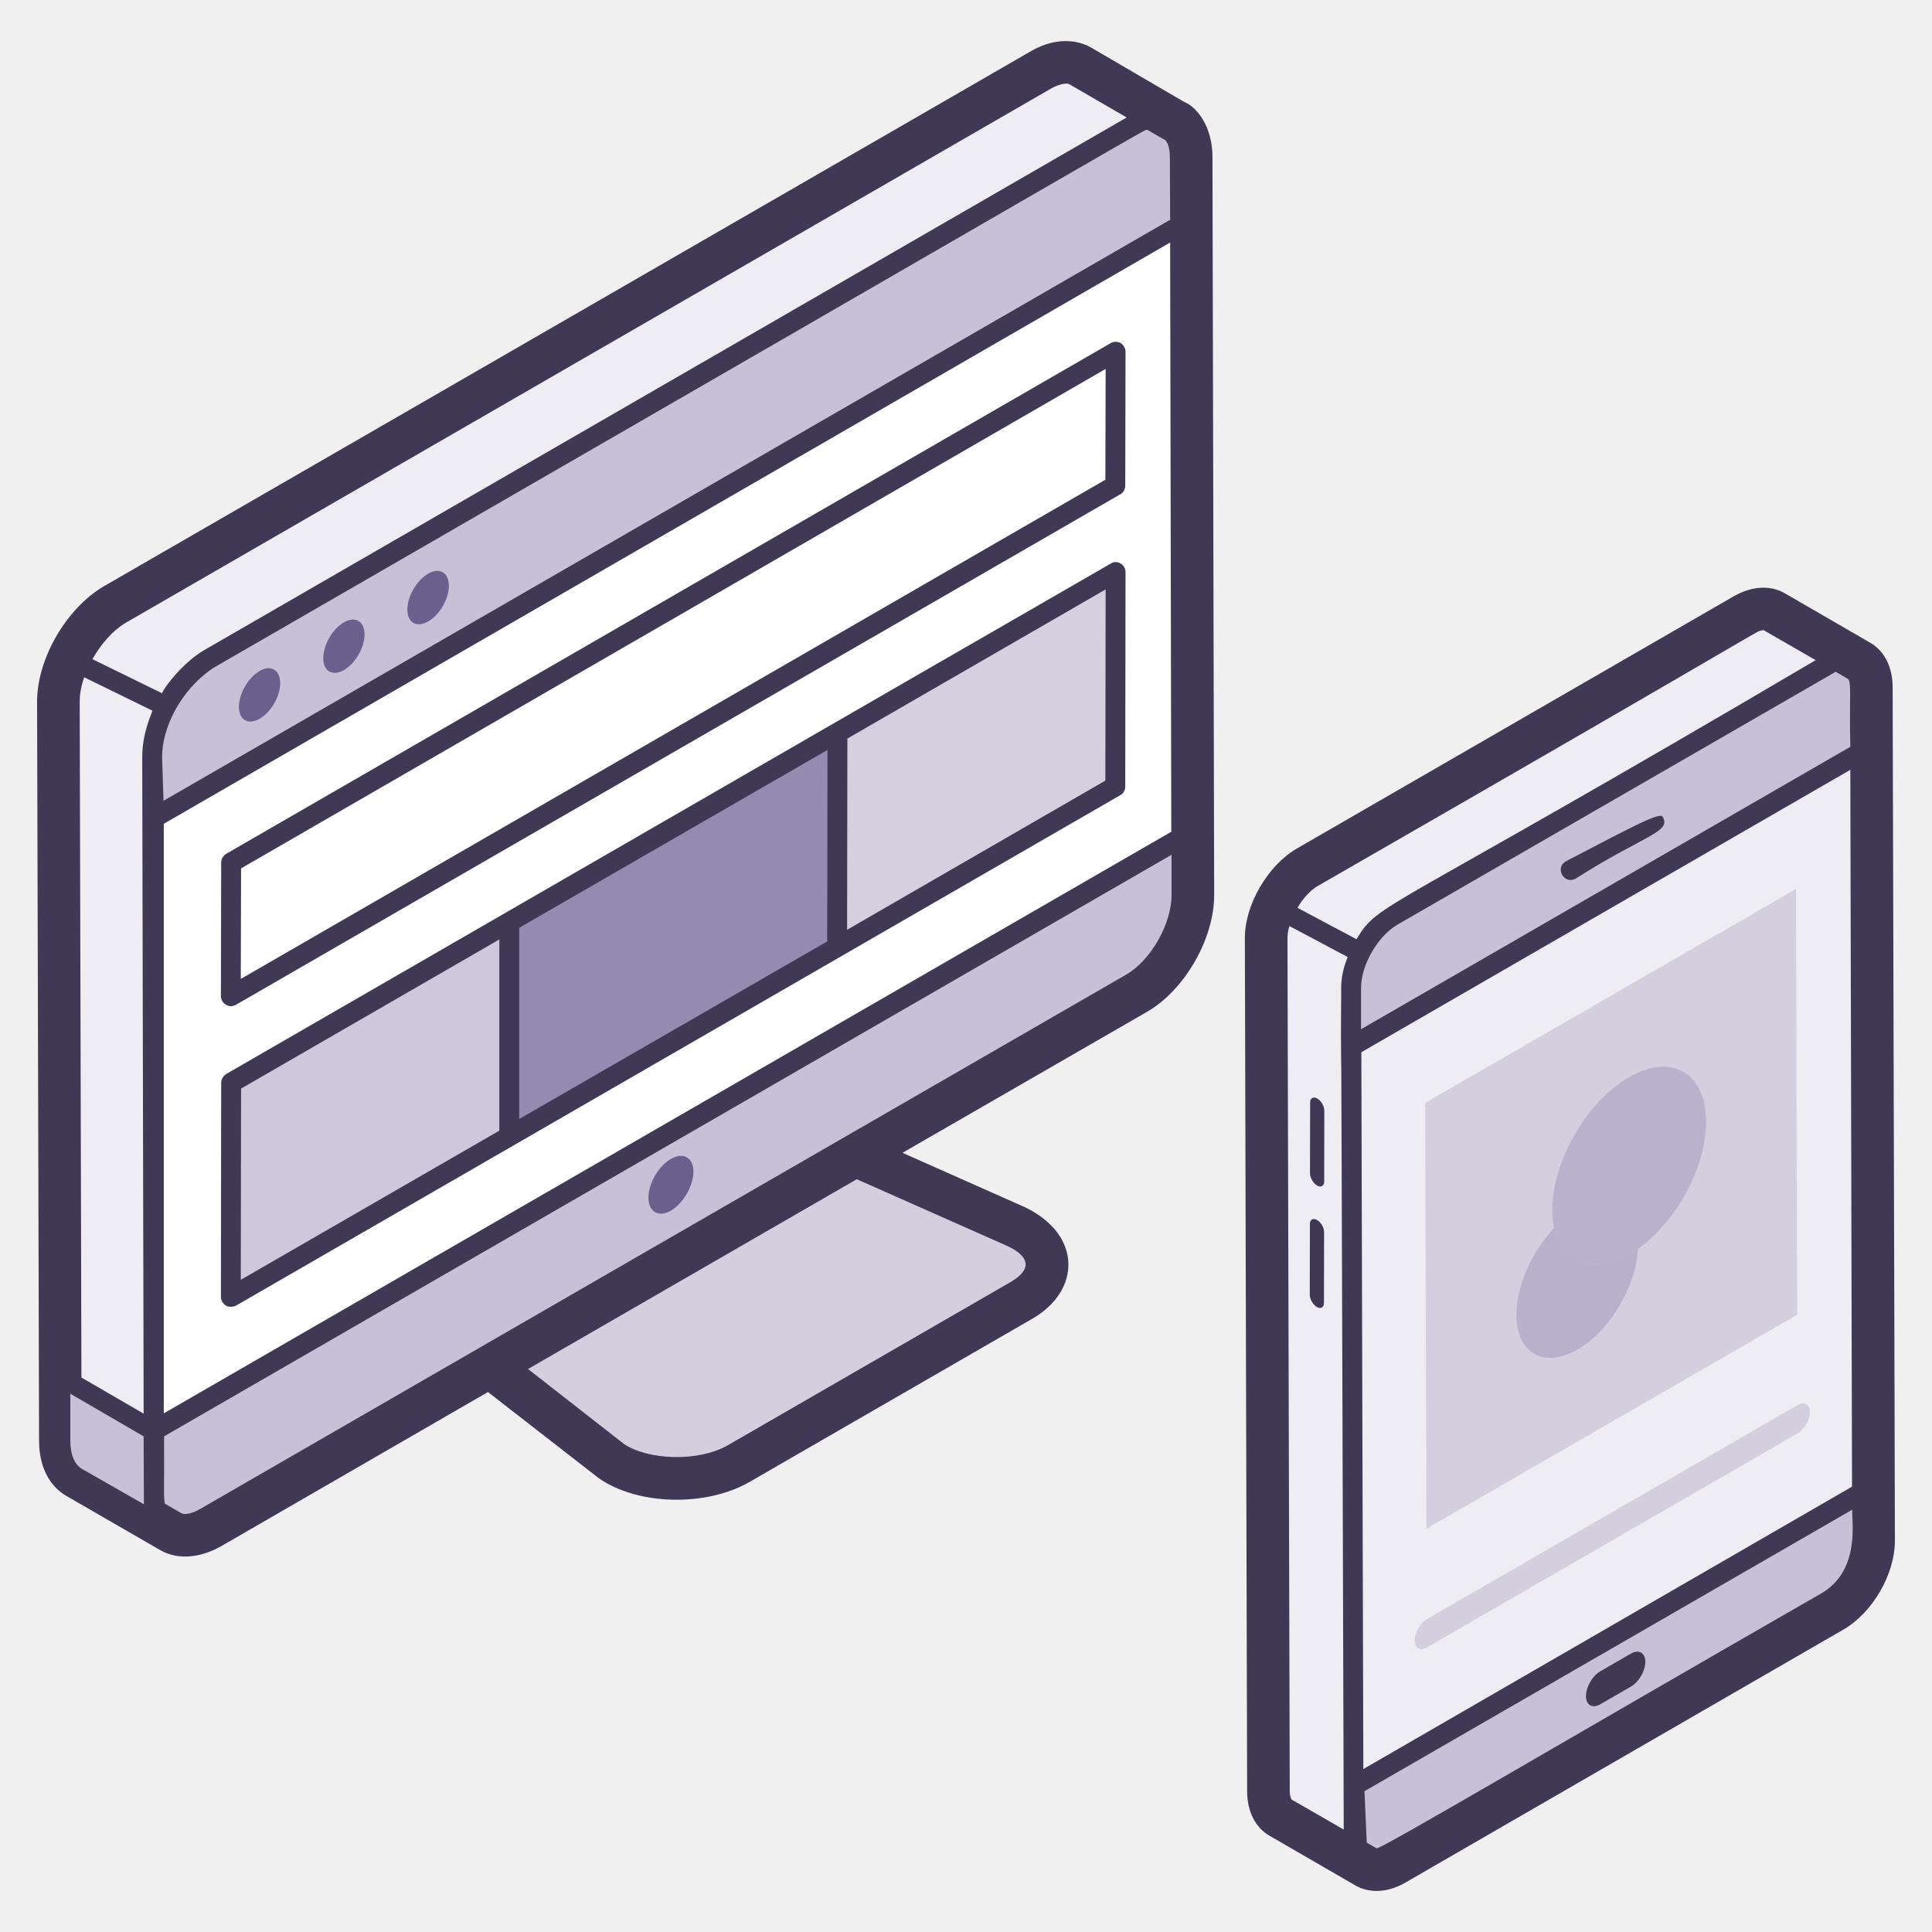
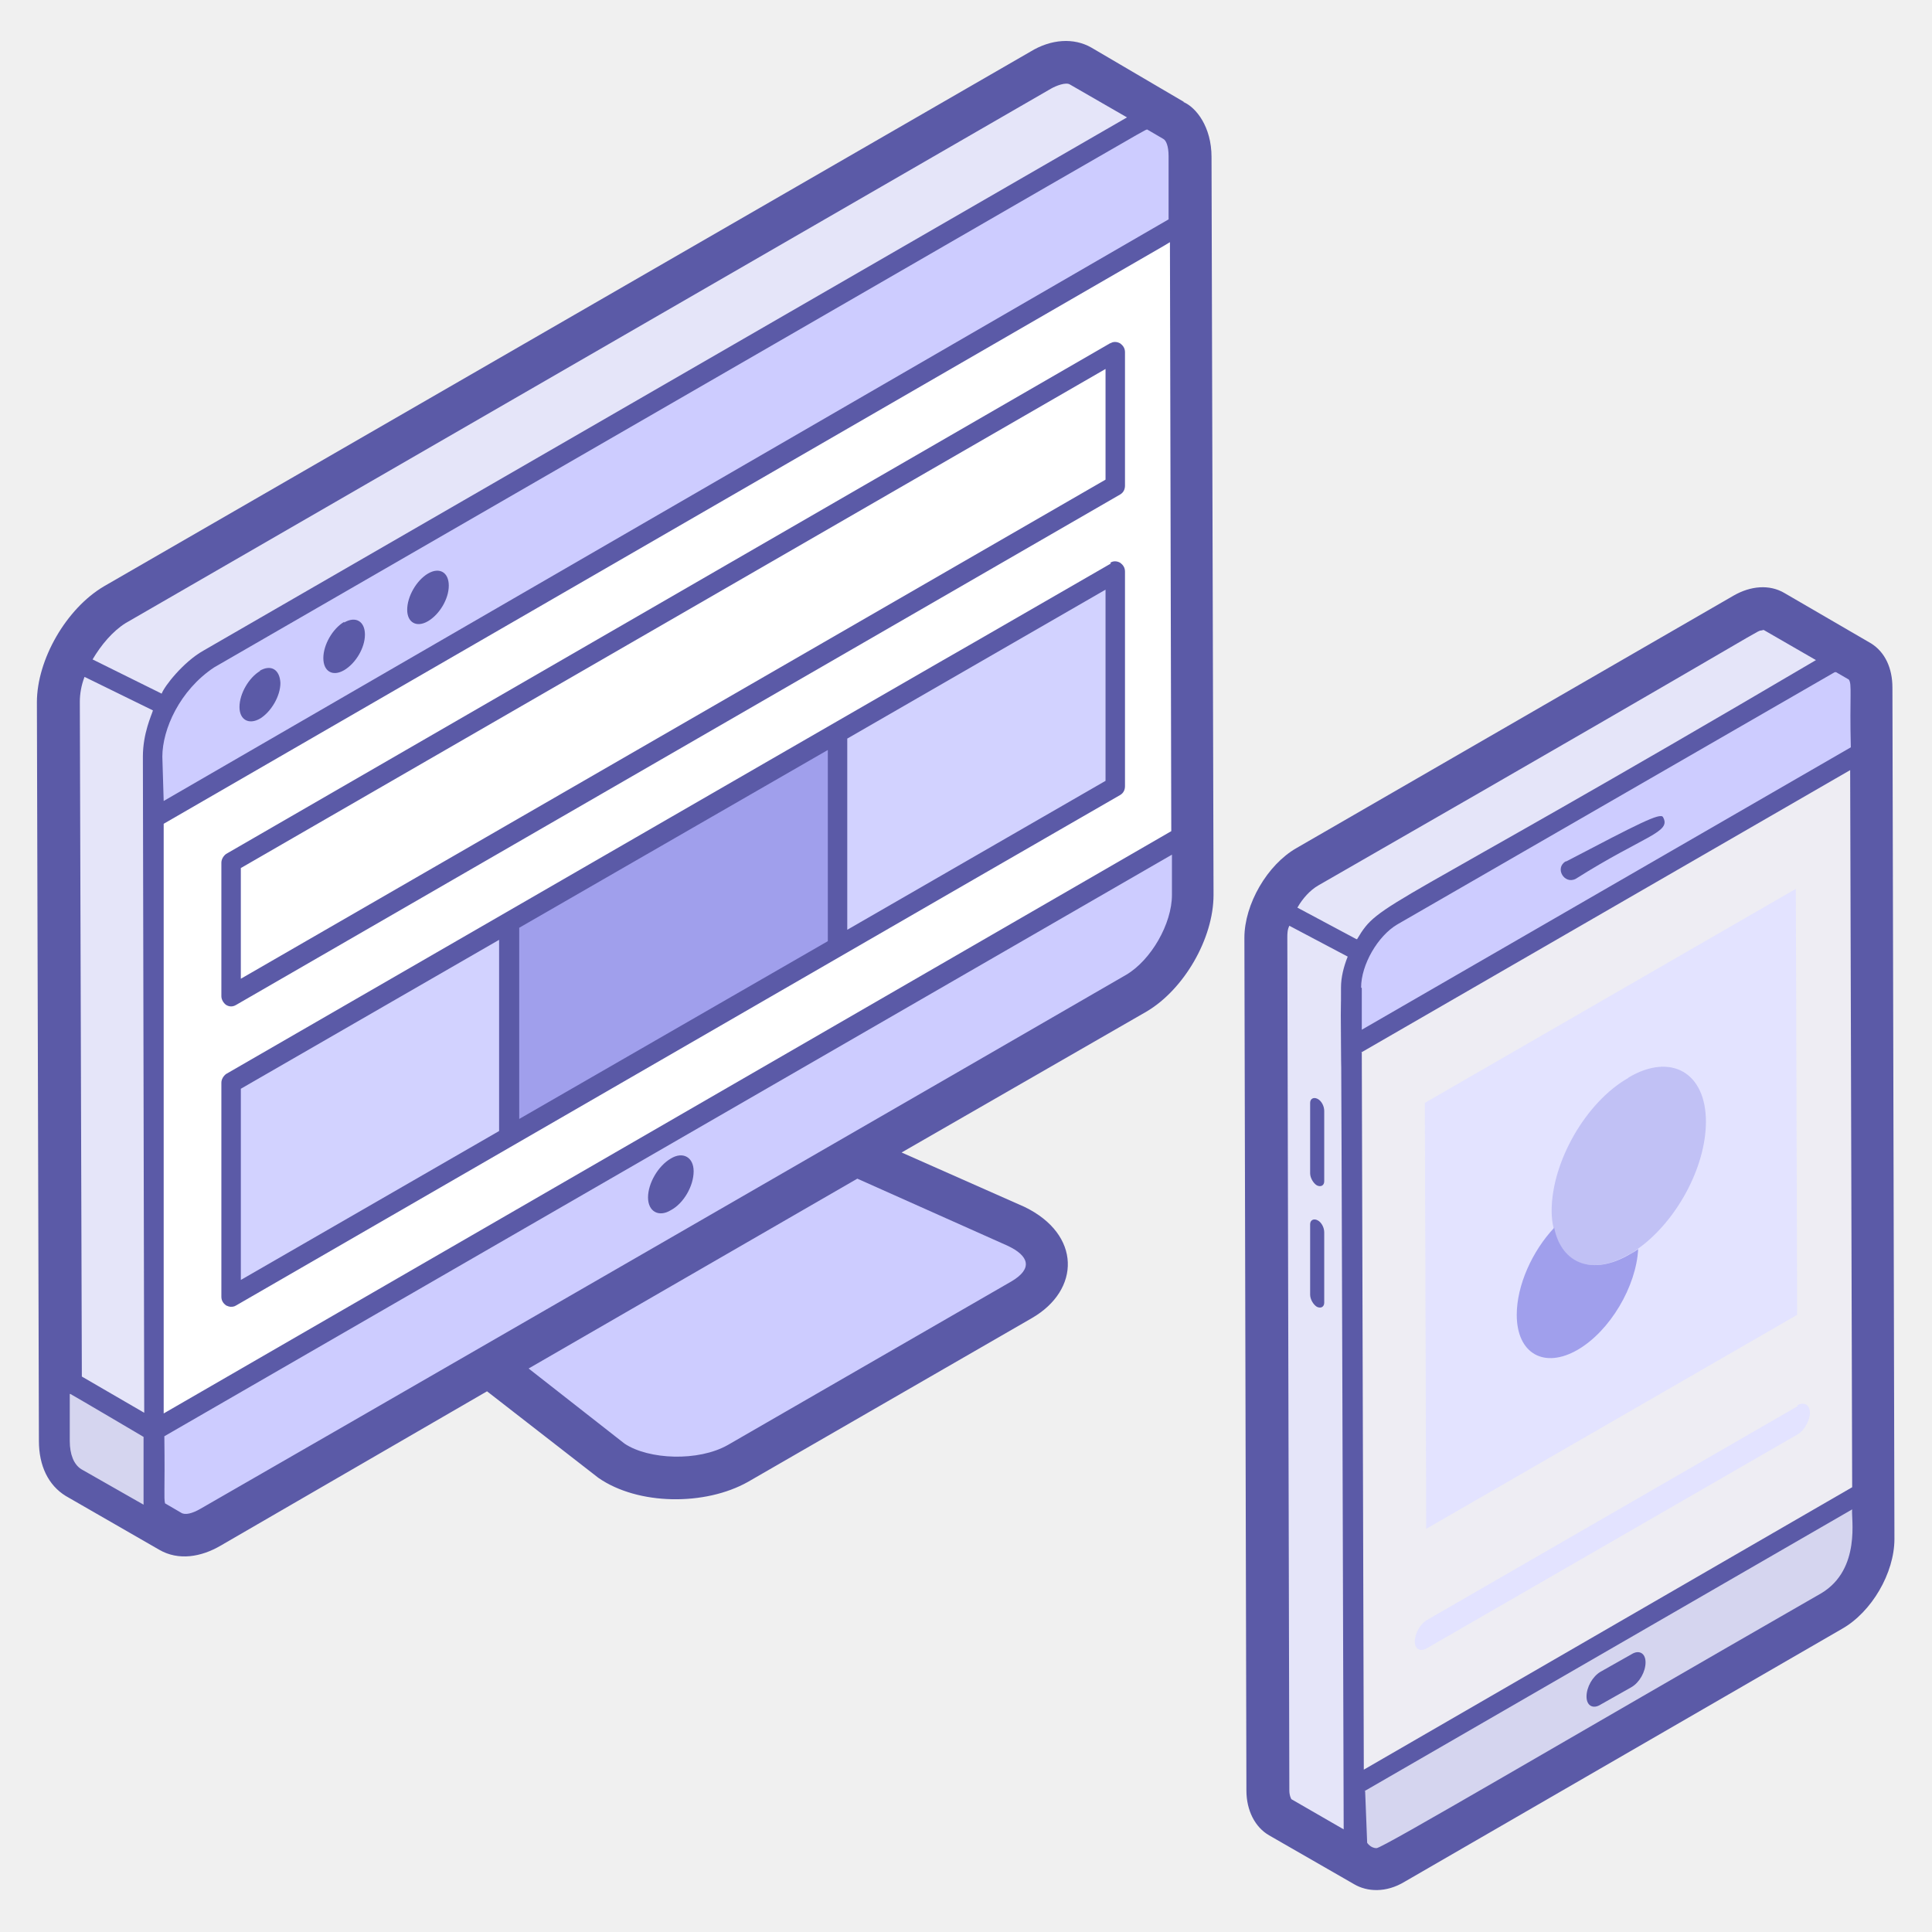
- <svg xmlns="http://www.w3.org/2000/svg" height="288" width="288">
-   <svg enable-background="new 0 0 68 68" height="288" viewBox="0 0 68 68" width="288">
-     <path d="m41.986 7.671-.009 21.58-36.57 21.108.009-21.57z" fill="#eeedf3" />
-     <path d="m41.292 4.23c-.344-.196-.835-.157-1.375.157l-32.582 18.815c-1.09.629-1.984 2.17-1.984 3.437l.059 23.725h.01v2.259c.01.628.226 1.07.579 1.277l-.589-.344-2.71-1.561c-.363-.216-.579-.658-.579-1.286l-.01-2.259-.059-23.734c-.01-1.267.894-2.799 1.984-3.437l32.582-18.805c.55-.324 1.051-.354 1.414-.147z" fill="#eeedf3" />
-     <path d="m39.92 4.388c1.101-.636 1.996-.126 2 1.14l.063 23.723-36.569 21.113h.006l-.07-23.723c-.004-1.266.891-2.809 1.993-3.445z" fill="#fff" />
-     <path d="m39.92 4.388c1.101-.636 1.996-.126 2 1.14l.063 2.145-36.569 21.113h.006l-.07-2.145c-.004-1.266.891-2.809 1.993-3.445zm2.057 24.863.006 2.263c.004 1.266-.885 2.805-1.987 3.441l-32.576 18.808c-1.107.639-2.002.129-2.006-1.136l-.006-2.263z" fill="#c6c1d6" />
-     <path d="m17.232 48.096 4.276 3.323c1.149.782 3.208.833 4.474.103l9.976-5.76c1.256-.725 1.184-1.924-.173-2.586l-5.68-2.513z" fill="#d3cfdf" />
-     <path d="m5.411 50.363v3.191l-2.71-1.561c-.363-.216-.579-.658-.579-1.286l-.01-2.259z" fill="#c6c1d6" />
-     <path d="m24.407 41.235c0 .509-.364 1.123-.792 1.374-.428.251-.792.049-.792-.453 0-.509.356-1.115.792-1.366.428-.25.792-.048.792.445zm-15.266-17.621c.391-.226.72-.038.721.429.001.467-.326 1.024-.716 1.25-.406.235-.735.056-.737-.411-.001-.467.326-1.033.732-1.268zm2.961-1.709c.398-.23.728-.042.729.424.001.467-.326 1.024-.724 1.254s-.728.051-.729-.415c-.001-.467.326-1.033.724-1.263zm2.968-1.714c.398-.23.728-.042.729.424.001.467-.326 1.024-.724 1.254-.406.235-.735.056-.737-.411-.001-.467.326-1.033.732-1.268z" fill="#6b5f8e" />
-     <path d="m8.134 38.112-.006 7.537 9.794-5.653.004-7.539z" fill="#cdc8db" />
-     <path d="m39.265 20.135-9.794 5.655-.003 7.542 9.791-5.652z" fill="#d4d0df" />
-     <path d="m17.926 32.457-.004 7.539 11.546-6.664.003-7.542z" fill="#948bb1" />
-     <path d="m8.134 30.359 31.131-17.977-.006 4.709-31.131 17.97z" fill="#fff" />
-     <path d="m65.441 23.259c-.269-.153-.639-.134-1.042.102l-15.391 8.882c-.799.467-1.451 1.592-1.451 2.519l.09 30.008c0 .46.16.78.422.934l-2.991-1.729c-.262-.147-.428-.473-.428-.934l-.083-30.008c-.006-.921.646-2.053 1.451-2.513l15.384-8.888c.409-.237.78-.256 1.042-.102z" fill="#eeedf3" />
-     <path d="m65.948 54.2c.007.927-.646 2.053-1.456 2.52l-15.384 8.88c-.81.467-1.463.096-1.463-.831l-.089-30.005c0-.927.652-2.053 1.456-2.52l15.384-8.88c.81-.467 1.463-.096 1.47.831z" fill="#eeedf3" />
-     <path d="m65.948 26.215-18.392 10.621v-2.072c0-.927.652-2.053 1.456-2.52l15.384-8.88c.81-.467 1.463-.096 1.47.831z" fill="#c6c1d6" />
-     <path d="m58.218 28.925-2.932 1.694" fill="#c1ccd6" />
-     <path d="m47.67 62.852 18.302-10.569.089 2.02c0.0.927-.652 2.053-1.456 2.52l-15.384 8.88c-.81.467-1.463.096-1.47-.831z" fill="#c6c1d6" />
-     <path d="m47.879 33.525-3.046-1.62" fill="#98acc3" />
-     <g fill="#403956">
-       <path d="m41.675 3.585-3.27-1.91c-.62-.35-1.41-.3-2.16.15l-32.59 18.81c-1.33.78-2.36 2.57-2.35 4.08l.07 25.99c0 .88.33 1.57.95 1.94l3.29 1.9c.675.4 1.488.263 2.18-.13l9.38-5.42 3.91 3.04c1.388.958 3.76.993 5.27.14l9.98-5.76c1.721-.996 1.745-2.954-.25-3.92l-4.32-1.92 8.62-4.97c1.32-.77 2.35-2.57 2.35-4.1l-.06-25.98c0-1.055-.535-1.754-1-1.94zm-34.62 49.52c-.28.16-.54.23-.68.15l-.57-.33c-.053-.238-.021-.353-.03-2.37l35.46-20.47v1.42c0 1.01-.73 2.3-1.6 2.8-1.876 1.078-31.506 18.18-32.58 18.8zm-1.29-3.36c0-28.436 0-18.628 0-20.75l35.18-20.32.24-.14.04 20.74zm35.18-44.85c.01 0 .01.01.02.01h.01c.09.05.2.24.2.62l.01 2.21-35.43 20.45-.05-1.55c0-.975.612-2.331 1.81-3.13 34.626-19.981 32.616-18.859 32.86-18.94zm-33.78 18c-.697.412-1.359 1.247-1.46 1.5h-.01s-0.0 0-0.0.001l-2.442-1.195c.001-.002.002-.004.003-.006.3-.53.71-1 1.16-1.27l32.58-18.81c.165-.095.516-.236.66-.14l2 1.16zm-4.36 1.81c0-.269.05-.567.159-.866l2.402 1.175c-.048.158-.36.793-.36 1.641v.05c0.0.112.05 23.164.05 23.05l-2.19-1.27zm-.33 24.35c.101.059 2.748 1.597 2.58 1.5 0.0.101.011 2.545.01 2.39l-2.19-1.25c-.26-.16-.4-.51-.4-.99v-1.65zm32.98-5.2c.755.354.904.8.13 1.26l-9.98 5.76c-1.035.585-2.785.52-3.64-.05l-3.38-2.64 11.57-6.68z" />
-       <path d="m39.095 19.835c-12.57 7.254 6.852-3.963-31.14 17.97-.1.07-.17.18-.17.31l-.01 7.53c0 .13.07.24.18.31.05.03.11.04.17.04s.12-.01.18-.04c.982-.567 28.532-16.473 31.13-17.97.11-.06.17-.18.17-.3l.01-7.55c0-.13-.07-.24-.17-.3-.11-.07-.25-.07-.35 0zm-30.61 18.48 9.09-5.25v6.73l-9.1 5.25zm9.79-5.66 10.85-6.26-.01 6.74-10.84 6.25zm20.63-5.18-9.09 5.25.01-6.73 9.09-5.25zm.19-15.4-31.14 17.98c-.1.06-.17.18-.17.3l-.01 4.71c0 .12.07.24.18.3.119.071.226.062.35 0l31.13-17.97c.11-.06.17-.18.17-.3l.01-4.71c0-.13-.07-.24-.17-.31-.11-.06-.25-.06-.35 0zm-.19 4.81-30.43 17.57.01-3.89 30.43-17.58zm16.205 13.431c-.401.232-.051.838.351.606 2.424-1.539 3.373-1.63 3.061-2.172-.097-.167-.867.236-3.411 1.566z" />
-       <path d="m66.615 24.195c0-.69-.27-1.25-.75-1.55l-3.04-1.76c-.51-.3-1.17-.26-1.8.1l-15.38 8.88c-1.03.6-1.84 1.99-1.83 3.17l.08 30.01c0 .72.3 1.3.81 1.58l2.99 1.73c.453.268 1.104.297 1.78-.1l15.39-8.89c1.05-.6 1.84-1.97 1.83-3.17zm-21.16 39.14c-.01-.02-.06-.11-.06-.3l-.08-30.01c0-.14.02-.28.07-.43l2.05 1.09c-.15.36-.23.729-.23 1.079 0 11.659-.055-20.24.09 29.63zm2.45-28.57c0-.8.59-1.82 1.28-2.22l15.39-8.88c.01-.01.03-.02.04-.02l.44.26c.113.17.031.557.07 2.38l-17.22 9.94zm-.16-1.71c-0.0.001-.001.001-.001.002l-2.077-1.105c.19-.329.449-.618.728-.777 17.46-10.036 15.15-8.827 15.67-9l1.84 1.06c-15.434 9.097-15.342 8.475-16.16 9.82zm.17 3.98 17.21-9.94.06 25.23-17.2 9.94zm.11 26.01 17.17-9.91c-.051.263.342 2.107-1.08 2.94-9.202 5.284-15.451 8.98-15.66 8.98l-.02-.01-.33-.19z" />
-       <path d="m56.325 59.985 1.081-.624c.278-.161.505-.55.504-.87-.001-.32-.229-.45-.507-.289l-1.081.624c-.278.161-.502.552-.501.871.001.32.226.448.504.287zm-10.213-21.178-.005 2.488c-0.0.155.115.354.249.432.141.081.251.012.251-.143l.005-2.488c0-.162-.108-.351-.249-.432-.135-.078-.251-.019-.251.143zm-.008 4.275-.005 2.488c-0.0.155.115.354.249.432.141.081.251.012.251-.143l.005-2.488c0-.162-.108-.351-.249-.432-.135-.078-.251-.019-.251.143z" />
-     </g>
-     <path d="m63.254 46.277-13.05 7.53-.041-14.99 13.051-7.53z" fill="#d3cfdf" />
-     <path d="m63.265 49.457c.242-.14.437-.028.438.25.001.269-.194.605-.435.745l-13.047 7.532c-.242.14-.43.024-.43-.245-.001-.278.186-.61.427-.749z" fill="#d3cfdf" />
-     <path d="m54.699 43.222c.266 1.251 1.351 1.674 2.652.923.102-.059.202-.123.3-.193-.061 1.325-.99 2.889-2.126 3.545-1.185.684-2.148.136-2.151-1.217-.003-1.032.545-2.237 1.326-3.058z" fill="#b7b1cb" />
-     <path d="m57.333 37.917c1.497-.864 2.71-.164 2.715 1.556.005 1.604-1.042 3.525-2.397 4.479-.099.069-.199.134-.3.193-1.3.751-2.385.328-2.652-.923-.04-.189-.062-.398-.063-.624-.005-1.721 1.2-3.816 2.697-4.681z" fill="#9e95b9" opacity=".5" />
-   </svg>
+ <svg xmlns="http://www.w3.org/2000/svg" viewBox="0 0 288 288">
+   <path d="m177.8 32.5v91.4s-154.9 89.4-154.9 89.4v-91.4s154.9-89.4 154.9-89.4z" fill="#eeedf3" />
+   <path d="m174.9 17.9c-1.5-.8-3.5-.7-5.8.7l-138 79.7c-4.6 2.7-8.4 9.2-8.4 14.6l.2 100.5v9.6c0 2.7 1 4.5 2.5 5.4l-2.5-1.5-11.5-6.6c-1.5-.9-2.5-2.8-2.5-5.4v-9.6s-.3-100.5-.3-100.5c0-5.4 3.8-11.9 8.4-14.6l138.1-79.7c2.3-1.4 4.5-1.5 6-.6l13.8 8.1z" fill="#e5e5f9" />
+   <path d="m169.1 18.6c4.7-2.7 8.5-.5 8.5 4.8l.3 100.5-155 89.4-.3-100.5c0-5.4 3.8-11.9 8.4-14.6z" fill="#fff" />
+   <path d="m169.1 18.6c4.7-2.7 8.5-.5 8.5 4.8l.3 9.1-155 89.4-.3-9.1c0-5.4 3.8-11.9 8.4-14.6zm8.7 105.3v9.6c0 5.4-3.7 11.9-8.4 14.6l-138 79.6c-4.7 2.7-8.5.5-8.5-4.8v-9.6s154.9-89.4 154.9-89.4z" fill="#cdccff" />
+   <path d="m73 203.7 18.1 14.1c4.9 3.3 13.6 3.5 18.9.4l42.3-24.4c5.3-3.1 5-8.1-.7-11l-24.1-10.6z" fill="#cdccff" />
+   <path d="m22.9 213.3v13.5l-11.5-6.6c-1.5-.9-2.5-2.8-2.5-5.4v-9.6s13.9 8.1 13.9 8.1z" fill="#d5d5ef" />
+   <path d="m103.4 174.6c0 2.2-1.5 4.8-3.4 5.8-1.8 1.1-3.4.2-3.4-1.9s1.5-4.7 3.4-5.8c1.8-1.1 3.4-.2 3.4 1.9zm-64.7-74.6c1.7-1 3-.2 3.1 1.8 0 2-1.4 4.3-3 5.3-1.7 1-3.1.2-3.1-1.7 0-2 1.4-4.4 3.1-5.4zm12.6-7.2c1.7-1 3.1-.2 3.1 1.8s-1.4 4.3-3.1 5.3-3.1.2-3.1-1.8 1.4-4.4 3.1-5.4zm12.5-7.3c1.7-1 3.1-.2 3.1 1.8s-1.4 4.3-3.1 5.3-3.1.2-3.1-1.7c0-2 1.4-4.4 3.1-5.4z" fill="#5b5aa7" />
+   <path d="m34.4 161.4v31.9s41.5-23.9 41.5-23.9v-31.9s-41.5 24-41.5 24z" fill="#d2d2ff" />
+   <path d="m166.3 85.3-41.5 24v31.9s41.5-23.9 41.5-23.9z" fill="#d2d2ff" />
+   <path d="m75.9 137.5v31.9s48.9-28.2 48.9-28.2v-31.9s-48.9 28.2-48.9 28.2z" fill="#a09fec" />
+   <path d="m34.4 128.6 131.9-76.2v19.9s-131.9 76.2-131.9 76.2z" fill="#fff" />
+   <path d="m277.2 98.5c-1.1-.6-2.7-.6-4.4.4l-65.2 37.6c-3.4 2-6.1 6.7-6.1 10.7l.4 127.1c0 1.9.7 3.3 1.8 4l-12.7-7.3c-1.1-.6-1.8-2-1.8-4l-.4-127.1c0-3.9 2.7-8.7 6.1-10.6l65.2-37.6c1.7-1 3.3-1.1 4.4-.4l12.7 7.3z" fill="#e5e5f9" />
+   <path d="m279.3 229.6c0 3.9-2.7 8.7-6.2 10.7l-65.2 37.6c-3.4 2-6.2.4-6.2-3.5l-.4-127.1c0-3.9 2.8-8.7 6.2-10.7l65.2-37.6c3.4-2 6.2-.4 6.2 3.5l.3 127.1z" fill="#eeedf3" />
+   <path d="m279.3 111-77.9 45v-8.8c0-3.9 2.8-8.7 6.2-10.7l65.2-37.6c3.4-2 6.2-.4 6.2 3.5z" fill="#cdccff" />
+   <path d="m246.6 122.5-12.4 7.2" fill="#c1ccd6" />
+   <path d="m201.9 266.2 77.5-44.8.4 8.6c0 3.9-2.8 8.7-6.2 10.7l-65.2 37.6c-3.4 2-6.2.4-6.2-3.5z" fill="#d5d5ef" />
+   <path d="m202.8 142-12.9-6.9" fill="#98acc3" />
+   <g fill="#5b5aa7">
+     <path d="m176.5 15.2-13.8-8.1c-2.6-1.5-6-1.3-9.1.6l-138.1 79.7c-5.6 3.3-10 10.9-10 17.3l.3 110.1c0 3.7 1.4 6.6 4 8.2l13.9 8c2.9 1.7 6.3 1.1 9.2-.6l39.7-23 16.6 12.9c5.9 4.1 15.9 4.2 22.3.6l42.3-24.4c7.3-4.2 7.4-12.5-1.1-16.6l-18.3-8.1 36.5-21c5.6-3.3 10-10.9 10-17.4l-.3-110c0-4.5-2.3-7.4-4.2-8.2zm-146.6 209.7c-1.2.7-2.3 1-2.9.6l-2.4-1.4c-.2-1 0-1.5-.1-10l150.2-86.7v6c0 4.3-3.1 9.7-6.8 11.9-7.9 4.6-133.4 77-138 79.6zm-5.5-14.2c0-120.4 0-78.9 0-87.9l149-86.1 1-.6.2 87.8zm149-190s0 0 0 0c.4.2.8 1 .8 2.6v9.4s-149.8 86.7-149.8 86.7l-.2-6.6c0-4.1 2.6-9.9 7.7-13.3 146.6-84.6 138.1-79.8 139.1-80.2zm-143.1 76.3c-3 1.7-5.8 5.3-6.2 6.4s0 0 0 0l-10.3-5.1s0 0 0 0c1.3-2.2 3-4.2 4.9-5.4l138-79.7c.7-.4 2.2-1 2.8-.6l8.5 4.9zm-18.4 7.6c0-1.1.2-2.4.7-3.7l10.2 5c-.2.7-1.5 3.4-1.5 6.9v.2c0 .5.2 98.1.2 97.6l-9.3-5.4-.3-100.7zm-1.4 103.2c.4.2 11.6 6.8 10.9 6.4 0 .4 0 10.8 0 10.1l-9.3-5.3c-1.1-.7-1.7-2.2-1.7-4.2v-7zm139.7-22.1c3.2 1.5 3.8 3.4.6 5.3l-42.3 24.4c-4.4 2.5-11.8 2.2-15.4-.2l-14.3-11.2 49-28.3z" />
+     <path d="m165.6 84c-53.2 30.7 29-16.8-131.9 76.1-.4.3-.7.8-.7 1.3v31.9c0 .6.3 1 .7 1.3.2.1.5.2.7.2s.5 0 .8-.2c4.2-2.4 120.8-69.8 131.8-76.1.5-.3.7-.8.7-1.3v-32c0-.6-.3-1-.7-1.3-.5-.3-1.1-.3-1.5 0zm-129.7 78.3 38.5-22.2v28.5l-38.5 22.2zm41.5-24 46-26.5v28.5s-46 26.5-46 26.5zm87.4-21.9-38.5 22.2v-28.5s38.5-22.2 38.5-22.2zm.8-65.3-131.9 76.2c-.4.3-.7.8-.7 1.3v19.9c0 .5.3 1 .7 1.3.5.3 1 .3 1.5 0l131.8-76.1c.5-.3.7-.8.7-1.3v-19.9c0-.6-.3-1-.7-1.3-.5-.3-1.1-.3-1.5 0zm-.8 20.4-128.9 74.4v-16.5s128.9-74.4 128.9-74.4zm68.6 56.9c-1.7 1-.2 3.5 1.5 2.6 10.3-6.5 14.3-6.9 13-9.2-.4-.7-3.7 1-14.4 6.6z" />
+     <path d="m282.1 102.5c0-2.9-1.1-5.3-3.2-6.6l-12.9-7.5c-2.2-1.3-5-1.1-7.6.4l-65.1 37.6c-4.4 2.5-7.8 8.4-7.8 13.4l.3 127.1c0 3 1.3 5.5 3.4 6.7l12.7 7.3c1.9 1.1 4.7 1.3 7.5-.4l65.2-37.7c4.4-2.5 7.8-8.3 7.8-13.4l-.3-127.1zm-89.6 165.7s-.3-.5-.3-1.3l-.3-127.1c0-.6 0-1.2.3-1.8l8.7 4.6c-.6 1.5-1 3.1-1 4.6 0 49.4-.2-85.7.4 125.5zm10.4-121c0-3.4 2.5-7.7 5.4-9.4l65.2-37.6s.1 0 .2 0l1.9 1.1c.5.7.1 2.4.3 10.1l-72.9 42.1v-6.2zm-.7-7.2s0 0 0 0l-8.8-4.7c.8-1.4 1.9-2.6 3.1-3.3 74-42.5 64.2-37.4 66.4-38.1l7.8 4.5c-65.4 38.5-65 35.9-68.4 41.6zm.7 16.9 72.9-42.1.3 106.9-72.8 42.1-.3-106.9zm.5 110.1 72.7-42c-.2 1.1 1.4 8.9-4.6 12.5-39 22.4-65.4 38-66.3 38s-1.4-.8-1.4-.8l-.3-7.7z" />
+     <path d="m238.6 254.1 4.6-2.6c1.2-.7 2.1-2.3 2.1-3.7s-1-1.9-2.1-1.2l-4.6 2.6c-1.2.7-2.1 2.3-2.1 3.7s1 1.9 2.1 1.2zm-43.3-89.7v10.5c0 .7.5 1.5 1 1.8.6.3 1.1 0 1.1-.6v-10.5c0-.7-.4-1.5-1-1.8s-1.1 0-1.1.6zm0 18.1v10.5c0 .7.5 1.5 1 1.8.6.3 1.1 0 1.1-.6v-10.5c0-.7-.4-1.5-1-1.8s-1.1 0-1.1.6z" />
+   </g>
+   <path d="m267.9 196-55.3 31.9-.2-63.5 55.3-31.9z" fill="#e3e3ff" />
+   <path d="m267.9 209.5c1-.6 1.9-.1 1.9 1.1 0 1.1-.8 2.6-1.8 3.2l-55.3 31.9c-1 .6-1.8.1-1.8-1 0-1.2.8-2.6 1.8-3.2l55.3-31.9z" fill="#e3e3ff" />
+   <path d="m231.7 183.1c1.1 5.3 5.7 7.1 11.2 3.9.4-.2.9-.5 1.3-.8-.3 5.6-4.2 12.2-9 15-5 2.9-9.1.6-9.1-5.2 0-4.4 2.3-9.5 5.6-13z" fill="#a09fec" />
+   <path d="m242.8 160.6c6.3-3.7 11.5-.7 11.5 6.6 0 6.8-4.4 14.9-10.2 19-.4.3-.8.6-1.3.8-5.5 3.2-10.1 1.4-11.2-3.9-.2-.8-.3-1.7-.3-2.6 0-7.3 5.1-16.2 11.4-19.8z" fill="#a09fec" opacity=".5" />
</svg>
